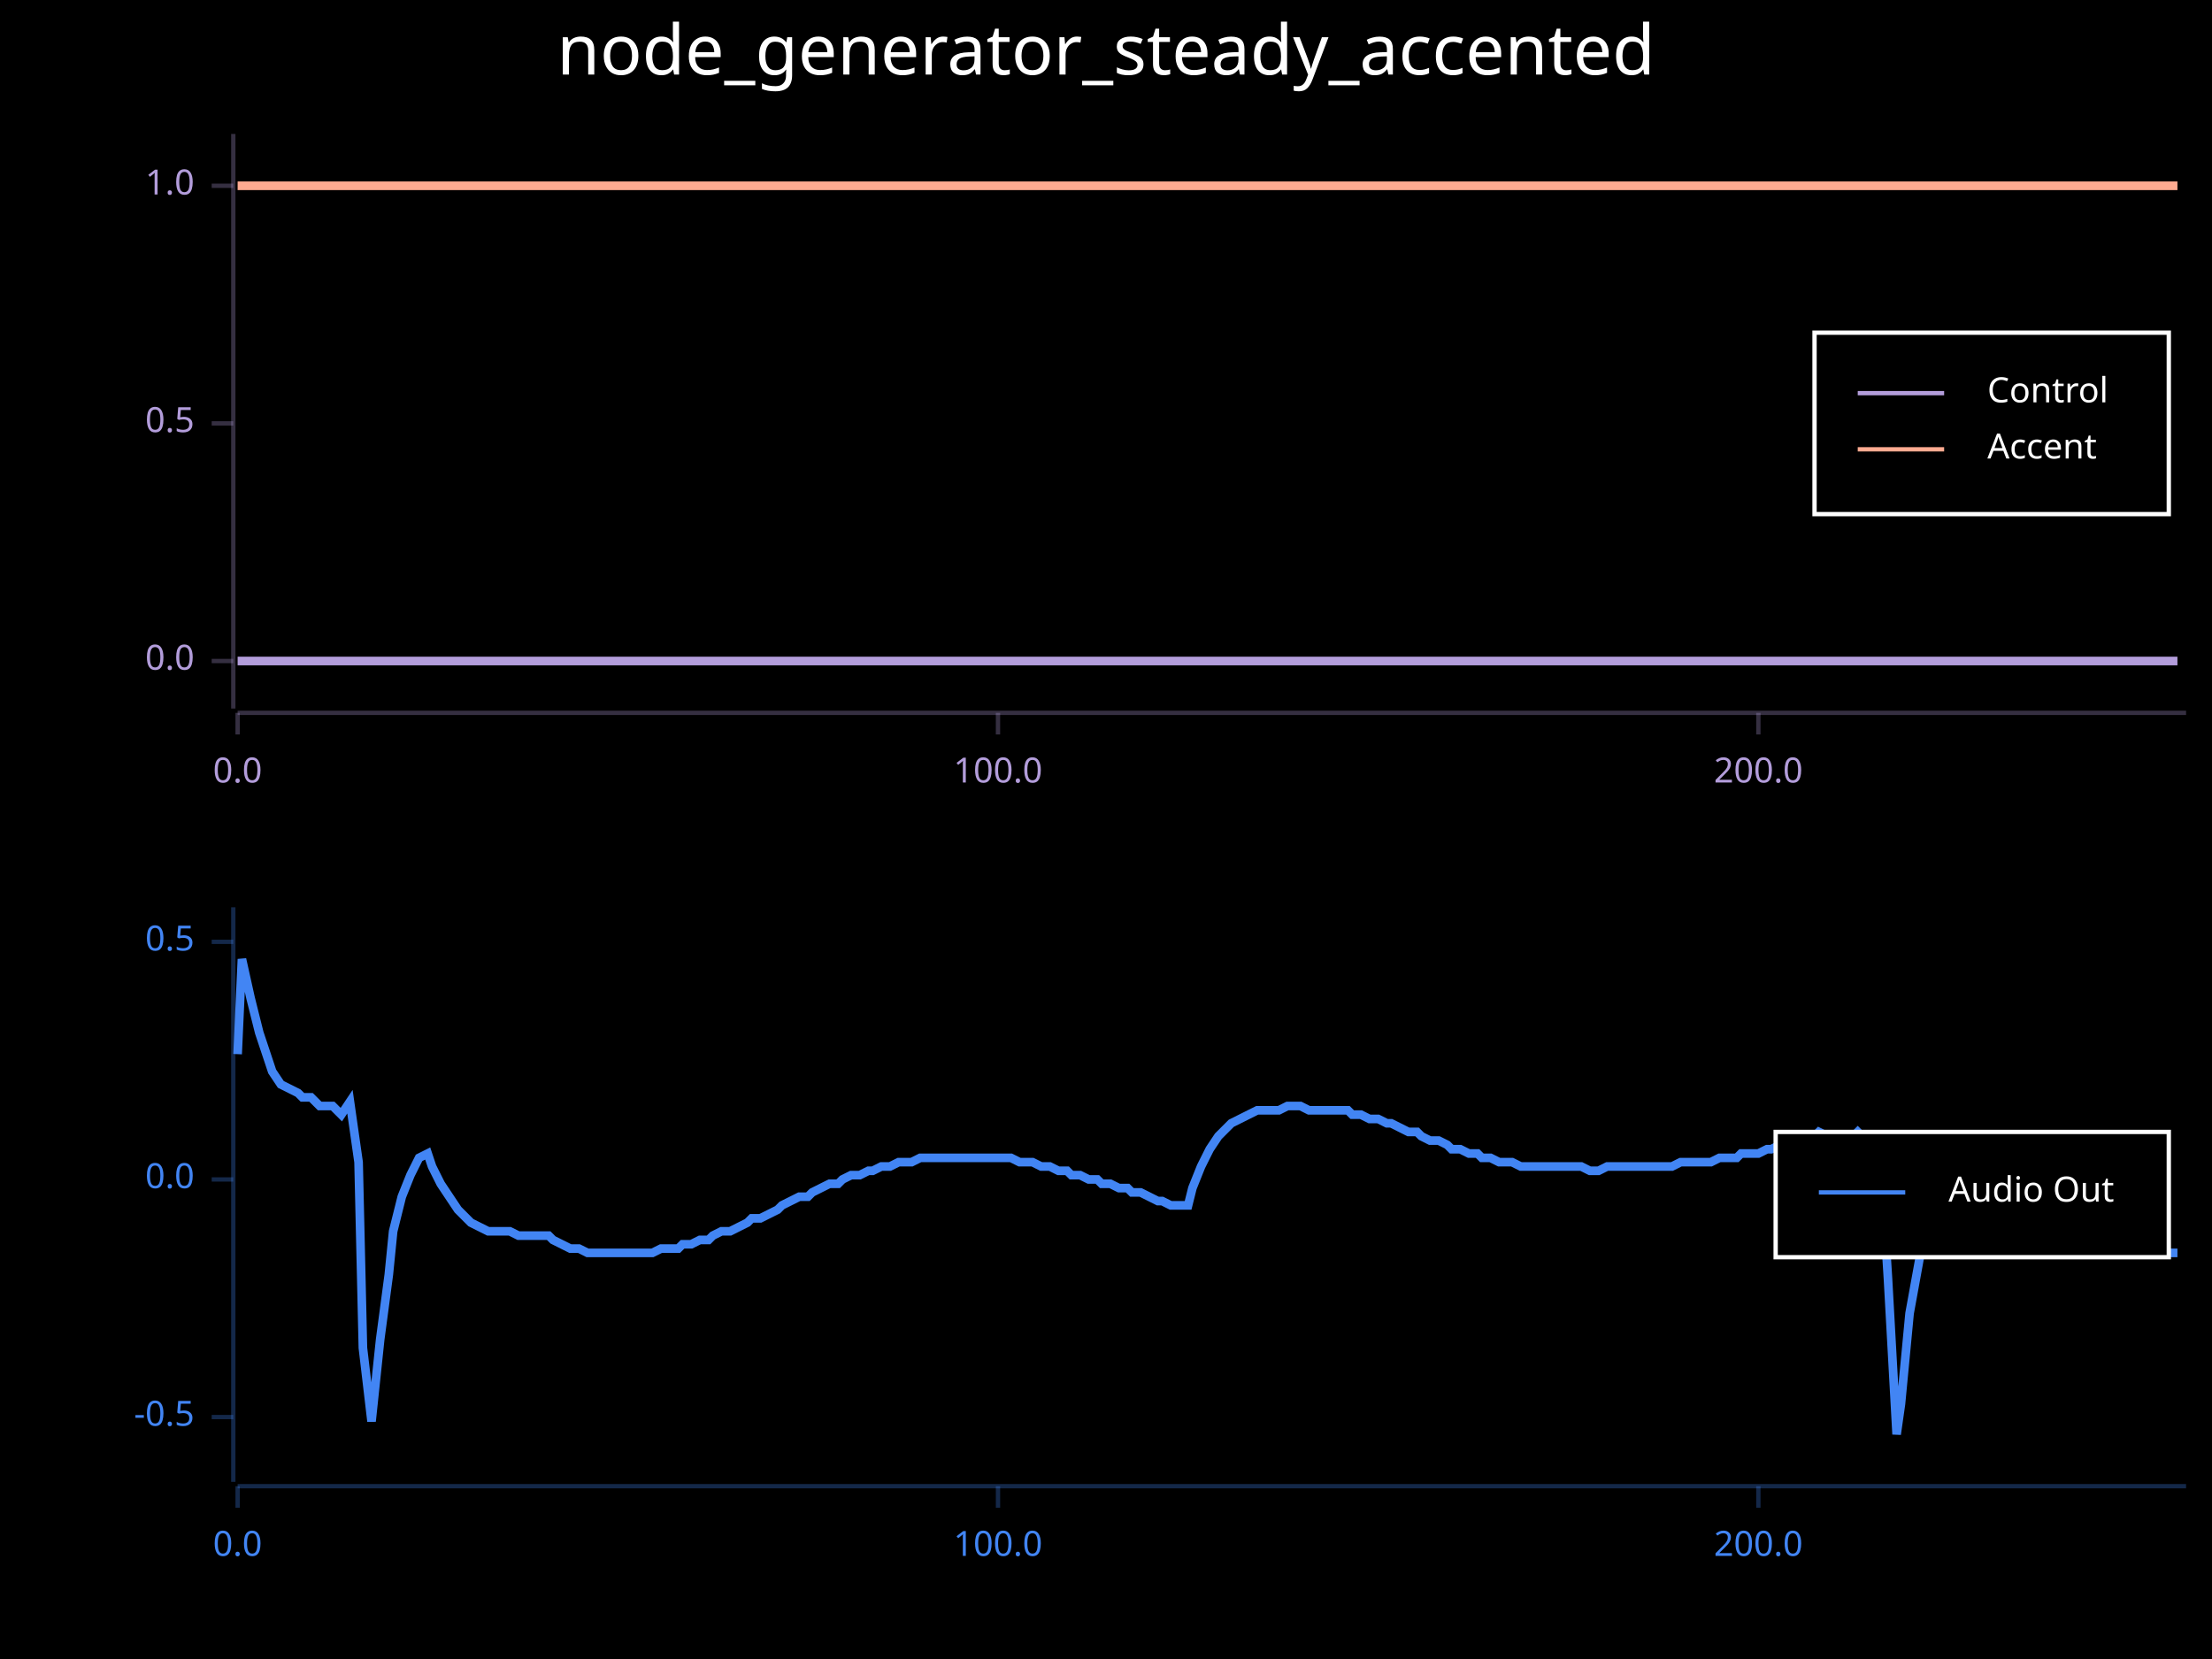
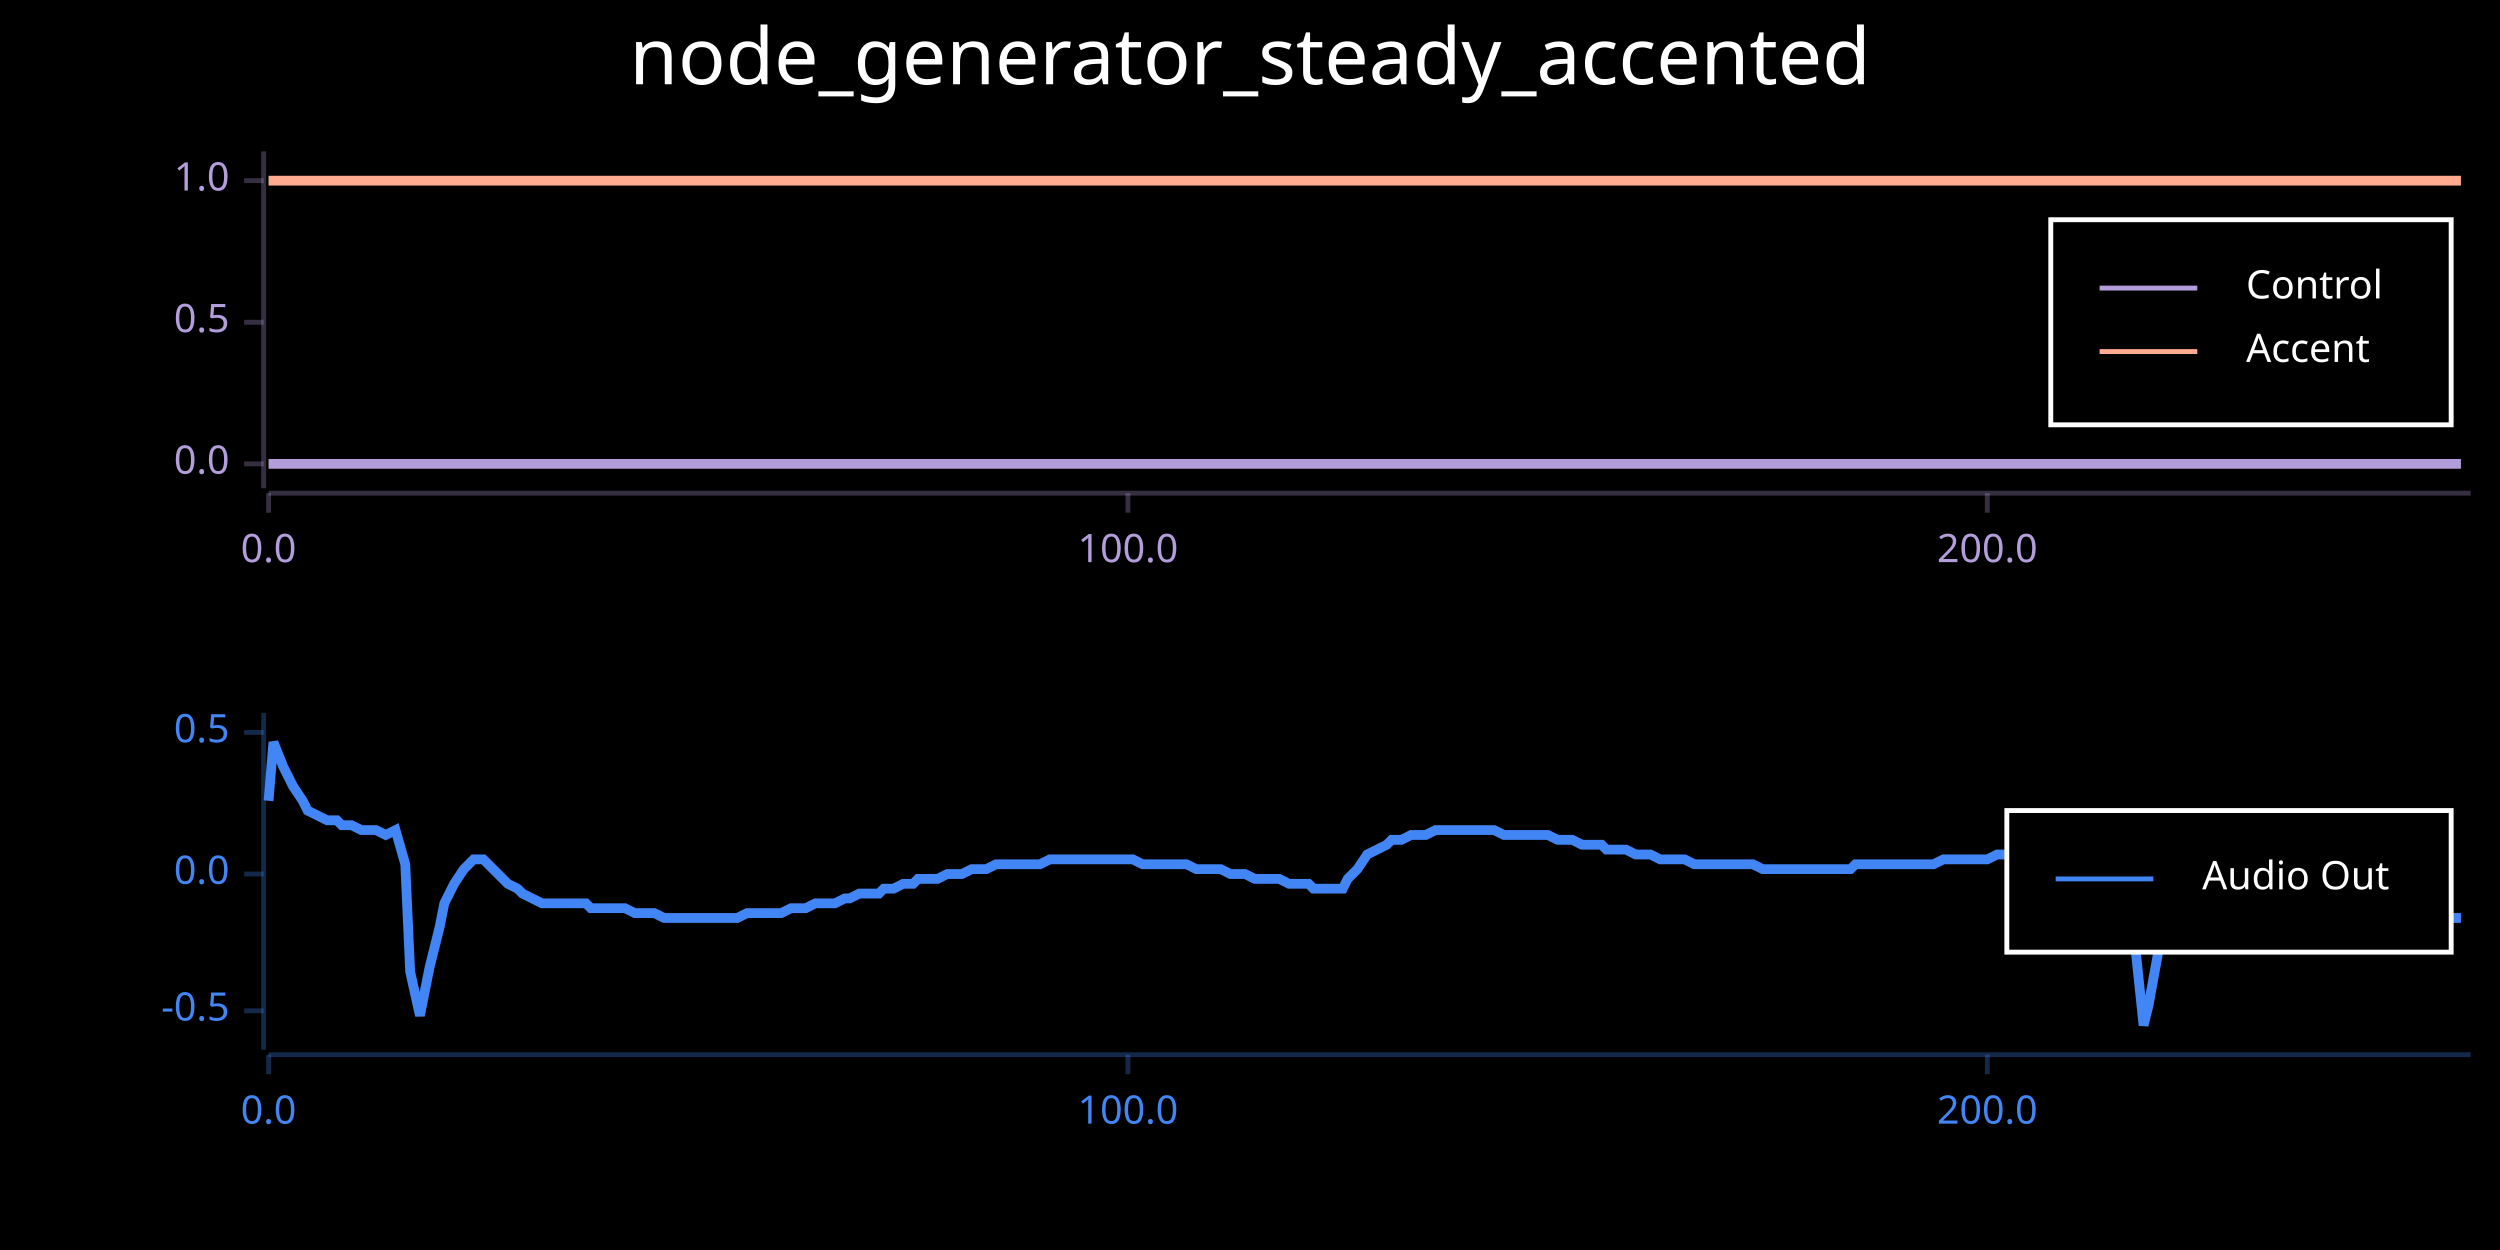
- <svg xmlns="http://www.w3.org/2000/svg" width="512" height="384" viewBox="0 0 512 384">
-   <rect x="0" y="0" width="512" height="384" opacity="1" fill="#000000" stroke="none" />
+ <svg xmlns="http://www.w3.org/2000/svg" width="512" height="256" viewBox="0 0 512 256">
+   <rect x="0" y="0" width="512" height="256" opacity="1" fill="#000000" stroke="none" />
  <text x="256" y="5" dy="0.76em" text-anchor="middle" font-family="sans-serif" font-size="16.129" opacity="1" fill="#FFFFFF">
node_generator_steady_accented
</text>
-   <polyline fill="none" opacity="0.3" stroke="#B39DDB" stroke-width="1" points="54,31 54,164 " />
-   <text x="45" y="153" dy="0.5ex" text-anchor="end" font-family="sans-serif" font-size="8.065" opacity="1" fill="#B39DDB">
+   <polyline fill="none" opacity="0.3" stroke="#B39DDB" stroke-width="1" points="54,31 54,100 " />
+   <text x="47" y="95" dy="0.5ex" text-anchor="end" font-family="sans-serif" font-size="8.065" opacity="1" fill="#B39DDB">
0.0
</text>
-   <polyline fill="none" opacity="0.3" stroke="#B39DDB" stroke-width="1" points="49,153 54,153 " />
-   <text x="45" y="98" dy="0.5ex" text-anchor="end" font-family="sans-serif" font-size="8.065" opacity="1" fill="#B39DDB">
+   <polyline fill="none" opacity="0.3" stroke="#B39DDB" stroke-width="1" points="50,95 54,95 " />
+   <text x="47" y="66" dy="0.5ex" text-anchor="end" font-family="sans-serif" font-size="8.065" opacity="1" fill="#B39DDB">
0.5
</text>
-   <polyline fill="none" opacity="0.3" stroke="#B39DDB" stroke-width="1" points="49,98 54,98 " />
-   <text x="45" y="43" dy="0.5ex" text-anchor="end" font-family="sans-serif" font-size="8.065" opacity="1" fill="#B39DDB">
+   <polyline fill="none" opacity="0.3" stroke="#B39DDB" stroke-width="1" points="50,66 54,66 " />
+   <text x="47" y="37" dy="0.5ex" text-anchor="end" font-family="sans-serif" font-size="8.065" opacity="1" fill="#B39DDB">
1.0
</text>
-   <polyline fill="none" opacity="0.3" stroke="#B39DDB" stroke-width="1" points="49,43 54,43 " />
-   <polyline fill="none" opacity="0.3" stroke="#B39DDB" stroke-width="1" points="55,165 506,165 " />
-   <text x="55" y="175" dy="0.76em" text-anchor="middle" font-family="sans-serif" font-size="8.065" opacity="1" fill="#B39DDB">
+   <polyline fill="none" opacity="0.3" stroke="#B39DDB" stroke-width="1" points="50,37 54,37 " />
+   <polyline fill="none" opacity="0.3" stroke="#B39DDB" stroke-width="1" points="55,101 506,101 " />
+   <text x="55" y="109" dy="0.76em" text-anchor="middle" font-family="sans-serif" font-size="8.065" opacity="1" fill="#B39DDB">
0.0
</text>
-   <polyline fill="none" opacity="0.3" stroke="#B39DDB" stroke-width="1" points="55,165 55,170 " />
-   <text x="231" y="175" dy="0.76em" text-anchor="middle" font-family="sans-serif" font-size="8.065" opacity="1" fill="#B39DDB">
+   <polyline fill="none" opacity="0.3" stroke="#B39DDB" stroke-width="1" points="55,101 55,105 " />
+   <text x="231" y="109" dy="0.76em" text-anchor="middle" font-family="sans-serif" font-size="8.065" opacity="1" fill="#B39DDB">
100.0
</text>
-   <polyline fill="none" opacity="0.3" stroke="#B39DDB" stroke-width="1" points="231,165 231,170 " />
-   <text x="407" y="175" dy="0.76em" text-anchor="middle" font-family="sans-serif" font-size="8.065" opacity="1" fill="#B39DDB">
+   <polyline fill="none" opacity="0.3" stroke="#B39DDB" stroke-width="1" points="231,101 231,105 " />
+   <text x="407" y="109" dy="0.76em" text-anchor="middle" font-family="sans-serif" font-size="8.065" opacity="1" fill="#B39DDB">
200.0
</text>
-   <polyline fill="none" opacity="0.3" stroke="#B39DDB" stroke-width="1" points="407,165 407,170 " />
-   <polyline fill="none" opacity="1" stroke="#B39DDB" stroke-width="2" points="55,153 56,153 58,153 60,153 62,153 63,153 65,153 67,153 69,153 70,153 72,153 74,153 76,153 77,153 79,153 81,153 83,153 84,153 86,153 88,153 90,153 91,153 93,153 95,153 97,153 99,153 100,153 102,153 104,153 106,153 107,153 109,153 111,153 113,153 114,153 116,153 118,153 120,153 121,153 123,153 125,153 127,153 128,153 130,153 132,153 134,153 136,153 137,153 139,153 141,153 143,153 144,153 146,153 148,153 150,153 151,153 153,153 155,153 157,153 158,153 160,153 162,153 164,153 165,153 167,153 169,153 171,153 173,153 174,153 176,153 178,153 180,153 181,153 183,153 185,153 187,153 188,153 190,153 192,153 194,153 195,153 197,153 199,153 201,153 202,153 204,153 206,153 208,153 210,153 211,153 213,153 215,153 217,153 218,153 220,153 222,153 224,153 225,153 227,153 229,153 231,153 232,153 234,153 236,153 238,153 239,153 241,153 243,153 245,153 247,153 248,153 250,153 252,153 254,153 255,153 257,153 259,153 261,153 262,153 264,153 266,153 268,153 269,153 271,153 273,153 275,153 276,153 278,153 280,153 282,153 284,153 285,153 287,153 289,153 291,153 292,153 294,153 296,153 298,153 299,153 301,153 303,153 305,153 306,153 308,153 310,153 312,153 313,153 315,153 317,153 319,153 321,153 322,153 324,153 326,153 328,153 329,153 331,153 333,153 335,153 336,153 338,153 340,153 342,153 343,153 345,153 347,153 349,153 350,153 352,153 354,153 356,153 358,153 359,153 361,153 363,153 365,153 366,153 368,153 370,153 372,153 373,153 375,153 377,153 379,153 380,153 382,153 384,153 386,153 387,153 389,153 391,153 393,153 395,153 396,153 398,153 400,153 402,153 403,153 405,153 407,153 409,153 410,153 412,153 414,153 416,153 417,153 419,153 421,153 423,153 424,153 426,153 428,153 430,153 432,153 433,153 435,153 437,153 439,153 440,153 442,153 444,153 446,153 447,153 449,153 451,153 453,153 454,153 456,153 458,153 460,153 461,153 463,153 465,153 467,153 469,153 470,153 472,153 474,153 476,153 477,153 479,153 481,153 483,153 484,153 486,153 488,153 490,153 491,153 493,153 495,153 497,153 498,153 500,153 502,153 504,153 " />
-   <polyline fill="none" opacity="1" stroke="#FFAB91" stroke-width="2" points="55,43 56,43 58,43 60,43 62,43 63,43 65,43 67,43 69,43 70,43 72,43 74,43 76,43 77,43 79,43 81,43 83,43 84,43 86,43 88,43 90,43 91,43 93,43 95,43 97,43 99,43 100,43 102,43 104,43 106,43 107,43 109,43 111,43 113,43 114,43 116,43 118,43 120,43 121,43 123,43 125,43 127,43 128,43 130,43 132,43 134,43 136,43 137,43 139,43 141,43 143,43 144,43 146,43 148,43 150,43 151,43 153,43 155,43 157,43 158,43 160,43 162,43 164,43 165,43 167,43 169,43 171,43 173,43 174,43 176,43 178,43 180,43 181,43 183,43 185,43 187,43 188,43 190,43 192,43 194,43 195,43 197,43 199,43 201,43 202,43 204,43 206,43 208,43 210,43 211,43 213,43 215,43 217,43 218,43 220,43 222,43 224,43 225,43 227,43 229,43 231,43 232,43 234,43 236,43 238,43 239,43 241,43 243,43 245,43 247,43 248,43 250,43 252,43 254,43 255,43 257,43 259,43 261,43 262,43 264,43 266,43 268,43 269,43 271,43 273,43 275,43 276,43 278,43 280,43 282,43 284,43 285,43 287,43 289,43 291,43 292,43 294,43 296,43 298,43 299,43 301,43 303,43 305,43 306,43 308,43 310,43 312,43 313,43 315,43 317,43 319,43 321,43 322,43 324,43 326,43 328,43 329,43 331,43 333,43 335,43 336,43 338,43 340,43 342,43 343,43 345,43 347,43 349,43 350,43 352,43 354,43 356,43 358,43 359,43 361,43 363,43 365,43 366,43 368,43 370,43 372,43 373,43 375,43 377,43 379,43 380,43 382,43 384,43 386,43 387,43 389,43 391,43 393,43 395,43 396,43 398,43 400,43 402,43 403,43 405,43 407,43 409,43 410,43 412,43 414,43 416,43 417,43 419,43 421,43 423,43 424,43 426,43 428,43 430,43 432,43 433,43 435,43 437,43 439,43 440,43 442,43 444,43 446,43 447,43 449,43 451,43 453,43 454,43 456,43 458,43 460,43 461,43 463,43 465,43 467,43 469,43 470,43 472,43 474,43 476,43 477,43 479,43 481,43 483,43 484,43 486,43 488,43 490,43 491,43 493,43 495,43 497,43 498,43 500,43 502,43 504,43 " />
-   <rect x="420" y="77" width="82" height="42" opacity="1" fill="#000000" stroke="none" />
-   <rect x="420" y="77" width="82" height="42" opacity="1" fill="none" stroke="#FFFFFF" />
-   <text x="460" y="87" dy="0.76em" text-anchor="start" font-family="sans-serif" font-size="8.065" opacity="1" fill="#FFFFFF">
+   <polyline fill="none" opacity="0.3" stroke="#B39DDB" stroke-width="1" points="407,101 407,105 " />
+   <polyline fill="none" opacity="1" stroke="#B39DDB" stroke-width="2" points="55,95 56,95 58,95 60,95 62,95 63,95 65,95 67,95 69,95 70,95 72,95 74,95 76,95 77,95 79,95 81,95 83,95 84,95 86,95 88,95 90,95 91,95 93,95 95,95 97,95 99,95 100,95 102,95 104,95 106,95 107,95 109,95 111,95 113,95 114,95 116,95 118,95 120,95 121,95 123,95 125,95 127,95 128,95 130,95 132,95 134,95 136,95 137,95 139,95 141,95 143,95 144,95 146,95 148,95 150,95 151,95 153,95 155,95 157,95 158,95 160,95 162,95 164,95 165,95 167,95 169,95 171,95 173,95 174,95 176,95 178,95 180,95 181,95 183,95 185,95 187,95 188,95 190,95 192,95 194,95 195,95 197,95 199,95 201,95 202,95 204,95 206,95 208,95 210,95 211,95 213,95 215,95 217,95 218,95 220,95 222,95 224,95 225,95 227,95 229,95 231,95 232,95 234,95 236,95 238,95 239,95 241,95 243,95 245,95 247,95 248,95 250,95 252,95 254,95 255,95 257,95 259,95 261,95 262,95 264,95 266,95 268,95 269,95 271,95 273,95 275,95 276,95 278,95 280,95 282,95 284,95 285,95 287,95 289,95 291,95 292,95 294,95 296,95 298,95 299,95 301,95 303,95 305,95 306,95 308,95 310,95 312,95 313,95 315,95 317,95 319,95 321,95 322,95 324,95 326,95 328,95 329,95 331,95 333,95 335,95 336,95 338,95 340,95 342,95 343,95 345,95 347,95 349,95 350,95 352,95 354,95 356,95 358,95 359,95 361,95 363,95 365,95 366,95 368,95 370,95 372,95 373,95 375,95 377,95 379,95 380,95 382,95 384,95 386,95 387,95 389,95 391,95 393,95 395,95 396,95 398,95 400,95 402,95 403,95 405,95 407,95 409,95 410,95 412,95 414,95 416,95 417,95 419,95 421,95 423,95 424,95 426,95 428,95 430,95 432,95 433,95 435,95 437,95 439,95 440,95 442,95 444,95 446,95 447,95 449,95 451,95 453,95 454,95 456,95 458,95 460,95 461,95 463,95 465,95 467,95 469,95 470,95 472,95 474,95 476,95 477,95 479,95 481,95 483,95 484,95 486,95 488,95 490,95 491,95 493,95 495,95 497,95 498,95 500,95 502,95 504,95 " />
+   <polyline fill="none" opacity="1" stroke="#FFAB91" stroke-width="2" points="55,37 56,37 58,37 60,37 62,37 63,37 65,37 67,37 69,37 70,37 72,37 74,37 76,37 77,37 79,37 81,37 83,37 84,37 86,37 88,37 90,37 91,37 93,37 95,37 97,37 99,37 100,37 102,37 104,37 106,37 107,37 109,37 111,37 113,37 114,37 116,37 118,37 120,37 121,37 123,37 125,37 127,37 128,37 130,37 132,37 134,37 136,37 137,37 139,37 141,37 143,37 144,37 146,37 148,37 150,37 151,37 153,37 155,37 157,37 158,37 160,37 162,37 164,37 165,37 167,37 169,37 171,37 173,37 174,37 176,37 178,37 180,37 181,37 183,37 185,37 187,37 188,37 190,37 192,37 194,37 195,37 197,37 199,37 201,37 202,37 204,37 206,37 208,37 210,37 211,37 213,37 215,37 217,37 218,37 220,37 222,37 224,37 225,37 227,37 229,37 231,37 232,37 234,37 236,37 238,37 239,37 241,37 243,37 245,37 247,37 248,37 250,37 252,37 254,37 255,37 257,37 259,37 261,37 262,37 264,37 266,37 268,37 269,37 271,37 273,37 275,37 276,37 278,37 280,37 282,37 284,37 285,37 287,37 289,37 291,37 292,37 294,37 296,37 298,37 299,37 301,37 303,37 305,37 306,37 308,37 310,37 312,37 313,37 315,37 317,37 319,37 321,37 322,37 324,37 326,37 328,37 329,37 331,37 333,37 335,37 336,37 338,37 340,37 342,37 343,37 345,37 347,37 349,37 350,37 352,37 354,37 356,37 358,37 359,37 361,37 363,37 365,37 366,37 368,37 370,37 372,37 373,37 375,37 377,37 379,37 380,37 382,37 384,37 386,37 387,37 389,37 391,37 393,37 395,37 396,37 398,37 400,37 402,37 403,37 405,37 407,37 409,37 410,37 412,37 414,37 416,37 417,37 419,37 421,37 423,37 424,37 426,37 428,37 430,37 432,37 433,37 435,37 437,37 439,37 440,37 442,37 444,37 446,37 447,37 449,37 451,37 453,37 454,37 456,37 458,37 460,37 461,37 463,37 465,37 467,37 469,37 470,37 472,37 474,37 476,37 477,37 479,37 481,37 483,37 484,37 486,37 488,37 490,37 491,37 493,37 495,37 497,37 498,37 500,37 502,37 504,37 " />
+   <rect x="420" y="45" width="82" height="42" opacity="1" fill="#000000" stroke="none" />
+   <rect x="420" y="45" width="82" height="42" opacity="1" fill="none" stroke="#FFFFFF" />
+   <text x="460" y="55" dy="0.76em" text-anchor="start" font-family="sans-serif" font-size="8.065" opacity="1" fill="#FFFFFF">
Control
</text>
-   <text x="460" y="100" dy="0.76em" text-anchor="start" font-family="sans-serif" font-size="8.065" opacity="1" fill="#FFFFFF">
+   <text x="460" y="68" dy="0.76em" text-anchor="start" font-family="sans-serif" font-size="8.065" opacity="1" fill="#FFFFFF">
Accent
</text>
-   <polyline fill="none" opacity="1" stroke="#B39DDB" stroke-width="1" points="430,91 450,91 " />
-   <polyline fill="none" opacity="1" stroke="#FFAB91" stroke-width="1" points="430,104 450,104 " />
-   <polyline fill="none" opacity="0.3" stroke="#4285F4" stroke-width="1" points="54,210 54,343 " />
-   <text x="45" y="328" dy="0.5ex" text-anchor="end" font-family="sans-serif" font-size="8.065" opacity="1" fill="#4285F4">
+   <polyline fill="none" opacity="1" stroke="#B39DDB" stroke-width="1" points="430,59 450,59 " />
+   <polyline fill="none" opacity="1" stroke="#FFAB91" stroke-width="1" points="430,72 450,72 " />
+   <polyline fill="none" opacity="0.3" stroke="#4285F4" stroke-width="1" points="54,146 54,215 " />
+   <text x="47" y="207" dy="0.5ex" text-anchor="end" font-family="sans-serif" font-size="8.065" opacity="1" fill="#4285F4">
-0.5
</text>
-   <polyline fill="none" opacity="0.3" stroke="#4285F4" stroke-width="1" points="49,328 54,328 " />
-   <text x="45" y="273" dy="0.5ex" text-anchor="end" font-family="sans-serif" font-size="8.065" opacity="1" fill="#4285F4">
+   <polyline fill="none" opacity="0.3" stroke="#4285F4" stroke-width="1" points="50,207 54,207 " />
+   <text x="47" y="179" dy="0.5ex" text-anchor="end" font-family="sans-serif" font-size="8.065" opacity="1" fill="#4285F4">
0.0
</text>
-   <polyline fill="none" opacity="0.3" stroke="#4285F4" stroke-width="1" points="49,273 54,273 " />
-   <text x="45" y="218" dy="0.5ex" text-anchor="end" font-family="sans-serif" font-size="8.065" opacity="1" fill="#4285F4">
+   <polyline fill="none" opacity="0.3" stroke="#4285F4" stroke-width="1" points="50,179 54,179 " />
+   <text x="47" y="150" dy="0.5ex" text-anchor="end" font-family="sans-serif" font-size="8.065" opacity="1" fill="#4285F4">
0.5
</text>
-   <polyline fill="none" opacity="0.3" stroke="#4285F4" stroke-width="1" points="49,218 54,218 " />
-   <polyline fill="none" opacity="0.3" stroke="#4285F4" stroke-width="1" points="55,344 506,344 " />
-   <text x="55" y="354" dy="0.76em" text-anchor="middle" font-family="sans-serif" font-size="8.065" opacity="1" fill="#4285F4">
+   <polyline fill="none" opacity="0.3" stroke="#4285F4" stroke-width="1" points="50,150 54,150 " />
+   <polyline fill="none" opacity="0.3" stroke="#4285F4" stroke-width="1" points="55,216 506,216 " />
+   <text x="55" y="224" dy="0.76em" text-anchor="middle" font-family="sans-serif" font-size="8.065" opacity="1" fill="#4285F4">
0.0
</text>
-   <polyline fill="none" opacity="0.3" stroke="#4285F4" stroke-width="1" points="55,344 55,349 " />
-   <text x="231" y="354" dy="0.76em" text-anchor="middle" font-family="sans-serif" font-size="8.065" opacity="1" fill="#4285F4">
+   <polyline fill="none" opacity="0.3" stroke="#4285F4" stroke-width="1" points="55,216 55,220 " />
+   <text x="231" y="224" dy="0.76em" text-anchor="middle" font-family="sans-serif" font-size="8.065" opacity="1" fill="#4285F4">
100.0
</text>
-   <polyline fill="none" opacity="0.3" stroke="#4285F4" stroke-width="1" points="231,344 231,349 " />
-   <text x="407" y="354" dy="0.76em" text-anchor="middle" font-family="sans-serif" font-size="8.065" opacity="1" fill="#4285F4">
+   <polyline fill="none" opacity="0.3" stroke="#4285F4" stroke-width="1" points="231,216 231,220 " />
+   <text x="407" y="224" dy="0.76em" text-anchor="middle" font-family="sans-serif" font-size="8.065" opacity="1" fill="#4285F4">
200.0
</text>
-   <polyline fill="none" opacity="0.3" stroke="#4285F4" stroke-width="1" points="407,344 407,349 " />
-   <polyline fill="none" opacity="1" stroke="#4285F4" stroke-width="2" points="55,244 56,222 58,231 60,239 62,245 63,248 65,251 67,252 69,253 70,254 72,254 74,256 76,256 77,256 79,258 81,255 83,269 84,312 86,329 88,310 90,295 91,285 93,277 95,272 97,268 99,267 100,270 102,274 104,277 106,280 107,281 109,283 111,284 113,285 114,285 116,285 118,285 120,286 121,286 123,286 125,286 127,286 128,287 130,288 132,289 134,289 136,290 137,290 139,290 141,290 143,290 144,290 146,290 148,290 150,290 151,290 153,289 155,289 157,289 158,288 160,288 162,287 164,287 165,286 167,285 169,285 171,284 173,283 174,282 176,282 178,281 180,280 181,279 183,278 185,277 187,277 188,276 190,275 192,274 194,274 195,273 197,272 199,272 201,271 202,271 204,270 206,270 208,269 210,269 211,269 213,268 215,268 217,268 218,268 220,268 222,268 224,268 225,268 227,268 229,268 231,268 232,268 234,268 236,269 238,269 239,269 241,270 243,270 245,271 247,271 248,272 250,272 252,273 254,273 255,274 257,274 259,275 261,275 262,276 264,276 266,277 268,278 269,278 271,279 273,279 275,279 276,275 278,270 280,266 282,263 284,261 285,260 287,259 289,258 291,257 292,257 294,257 296,257 298,256 299,256 301,256 303,257 305,257 306,257 308,257 310,257 312,257 313,258 315,258 317,259 319,259 321,260 322,260 324,261 326,262 328,262 329,263 331,264 333,264 335,265 336,266 338,266 340,267 342,267 343,268 345,268 347,269 349,269 350,269 352,270 354,270 356,270 358,270 359,270 361,270 363,270 365,270 366,270 368,271 370,271 372,270 373,270 375,270 377,270 379,270 380,270 382,270 384,270 386,270 387,270 389,269 391,269 393,269 395,269 396,269 398,268 400,268 402,268 403,267 405,267 407,267 409,266 410,266 412,265 414,265 416,264 417,264 419,264 421,262 423,263 424,263 426,263 428,264 430,262 432,264 433,263 435,264 437,296 439,332 440,325 442,304 444,293 446,282 447,276 449,271 451,268 453,269 454,272 456,276 458,278 460,280 461,282 463,282 465,283 467,284 469,284 470,284 472,284 474,284 476,285 477,285 479,285 481,285 483,286 484,287 486,288 488,289 490,289 491,290 493,290 495,290 497,290 498,290 500,290 502,290 504,290 " />
-   <rect x="411" y="262" width="91" height="29" opacity="1" fill="#000000" stroke="none" />
-   <rect x="411" y="262" width="91" height="29" opacity="1" fill="none" stroke="#FFFFFF" />
-   <text x="451" y="272" dy="0.76em" text-anchor="start" font-family="sans-serif" font-size="8.065" opacity="1" fill="#FFFFFF">
+   <polyline fill="none" opacity="0.3" stroke="#4285F4" stroke-width="1" points="407,216 407,220 " />
+   <polyline fill="none" opacity="1" stroke="#4285F4" stroke-width="2" points="55,164 56,152 58,157 60,161 62,164 63,166 65,167 67,168 69,168 70,169 72,169 74,170 76,170 77,170 79,171 81,170 83,177 84,199 86,208 88,198 90,190 91,185 93,181 95,178 97,176 99,176 100,177 102,179 104,181 106,182 107,183 109,184 111,185 113,185 114,185 116,185 118,185 120,185 121,186 123,186 125,186 127,186 128,186 130,187 132,187 134,187 136,188 137,188 139,188 141,188 143,188 144,188 146,188 148,188 150,188 151,188 153,187 155,187 157,187 158,187 160,187 162,186 164,186 165,186 167,185 169,185 171,185 173,184 174,184 176,183 178,183 180,183 181,182 183,182 185,181 187,181 188,180 190,180 192,180 194,179 195,179 197,179 199,178 201,178 202,178 204,177 206,177 208,177 210,177 211,177 213,177 215,176 217,176 218,176 220,176 222,176 224,176 225,176 227,176 229,176 231,176 232,176 234,177 236,177 238,177 239,177 241,177 243,177 245,178 247,178 248,178 250,178 252,179 254,179 255,179 257,180 259,180 261,180 262,180 264,181 266,181 268,181 269,182 271,182 273,182 275,182 276,180 278,178 280,175 282,174 284,173 285,172 287,172 289,171 291,171 292,171 294,170 296,170 298,170 299,170 301,170 303,170 305,170 306,170 308,171 310,171 312,171 313,171 315,171 317,171 319,172 321,172 322,172 324,173 326,173 328,173 329,174 331,174 333,174 335,175 336,175 338,175 340,176 342,176 343,176 345,176 347,177 349,177 350,177 352,177 354,177 356,177 358,177 359,177 361,178 363,178 365,178 366,178 368,178 370,178 372,178 373,178 375,178 377,178 379,178 380,177 382,177 384,177 386,177 387,177 389,177 391,177 393,177 395,177 396,177 398,176 400,176 402,176 403,176 405,176 407,176 409,175 410,175 412,175 414,175 416,174 417,174 419,174 421,173 423,174 424,174 426,174 428,174 430,173 432,174 433,174 435,174 437,191 439,210 440,206 442,195 444,189 446,184 447,180 449,178 451,176 453,177 454,178 456,180 458,182 460,183 461,183 463,184 465,184 467,184 469,185 470,185 472,185 474,185 476,185 477,185 479,185 481,185 483,186 484,186 486,187 488,187 490,187 491,187 493,188 495,188 497,188 498,188 500,188 502,188 504,188 " />
+   <rect x="411" y="166" width="91" height="29" opacity="1" fill="#000000" stroke="none" />
+   <rect x="411" y="166" width="91" height="29" opacity="1" fill="none" stroke="#FFFFFF" />
+   <text x="451" y="176" dy="0.76em" text-anchor="start" font-family="sans-serif" font-size="8.065" opacity="1" fill="#FFFFFF">
Audio Out
</text>
-   <polyline fill="none" opacity="1" stroke="#4285F4" stroke-width="1" points="421,276 441,276 " />
+   <polyline fill="none" opacity="1" stroke="#4285F4" stroke-width="1" points="421,180 441,180 " />
</svg>
